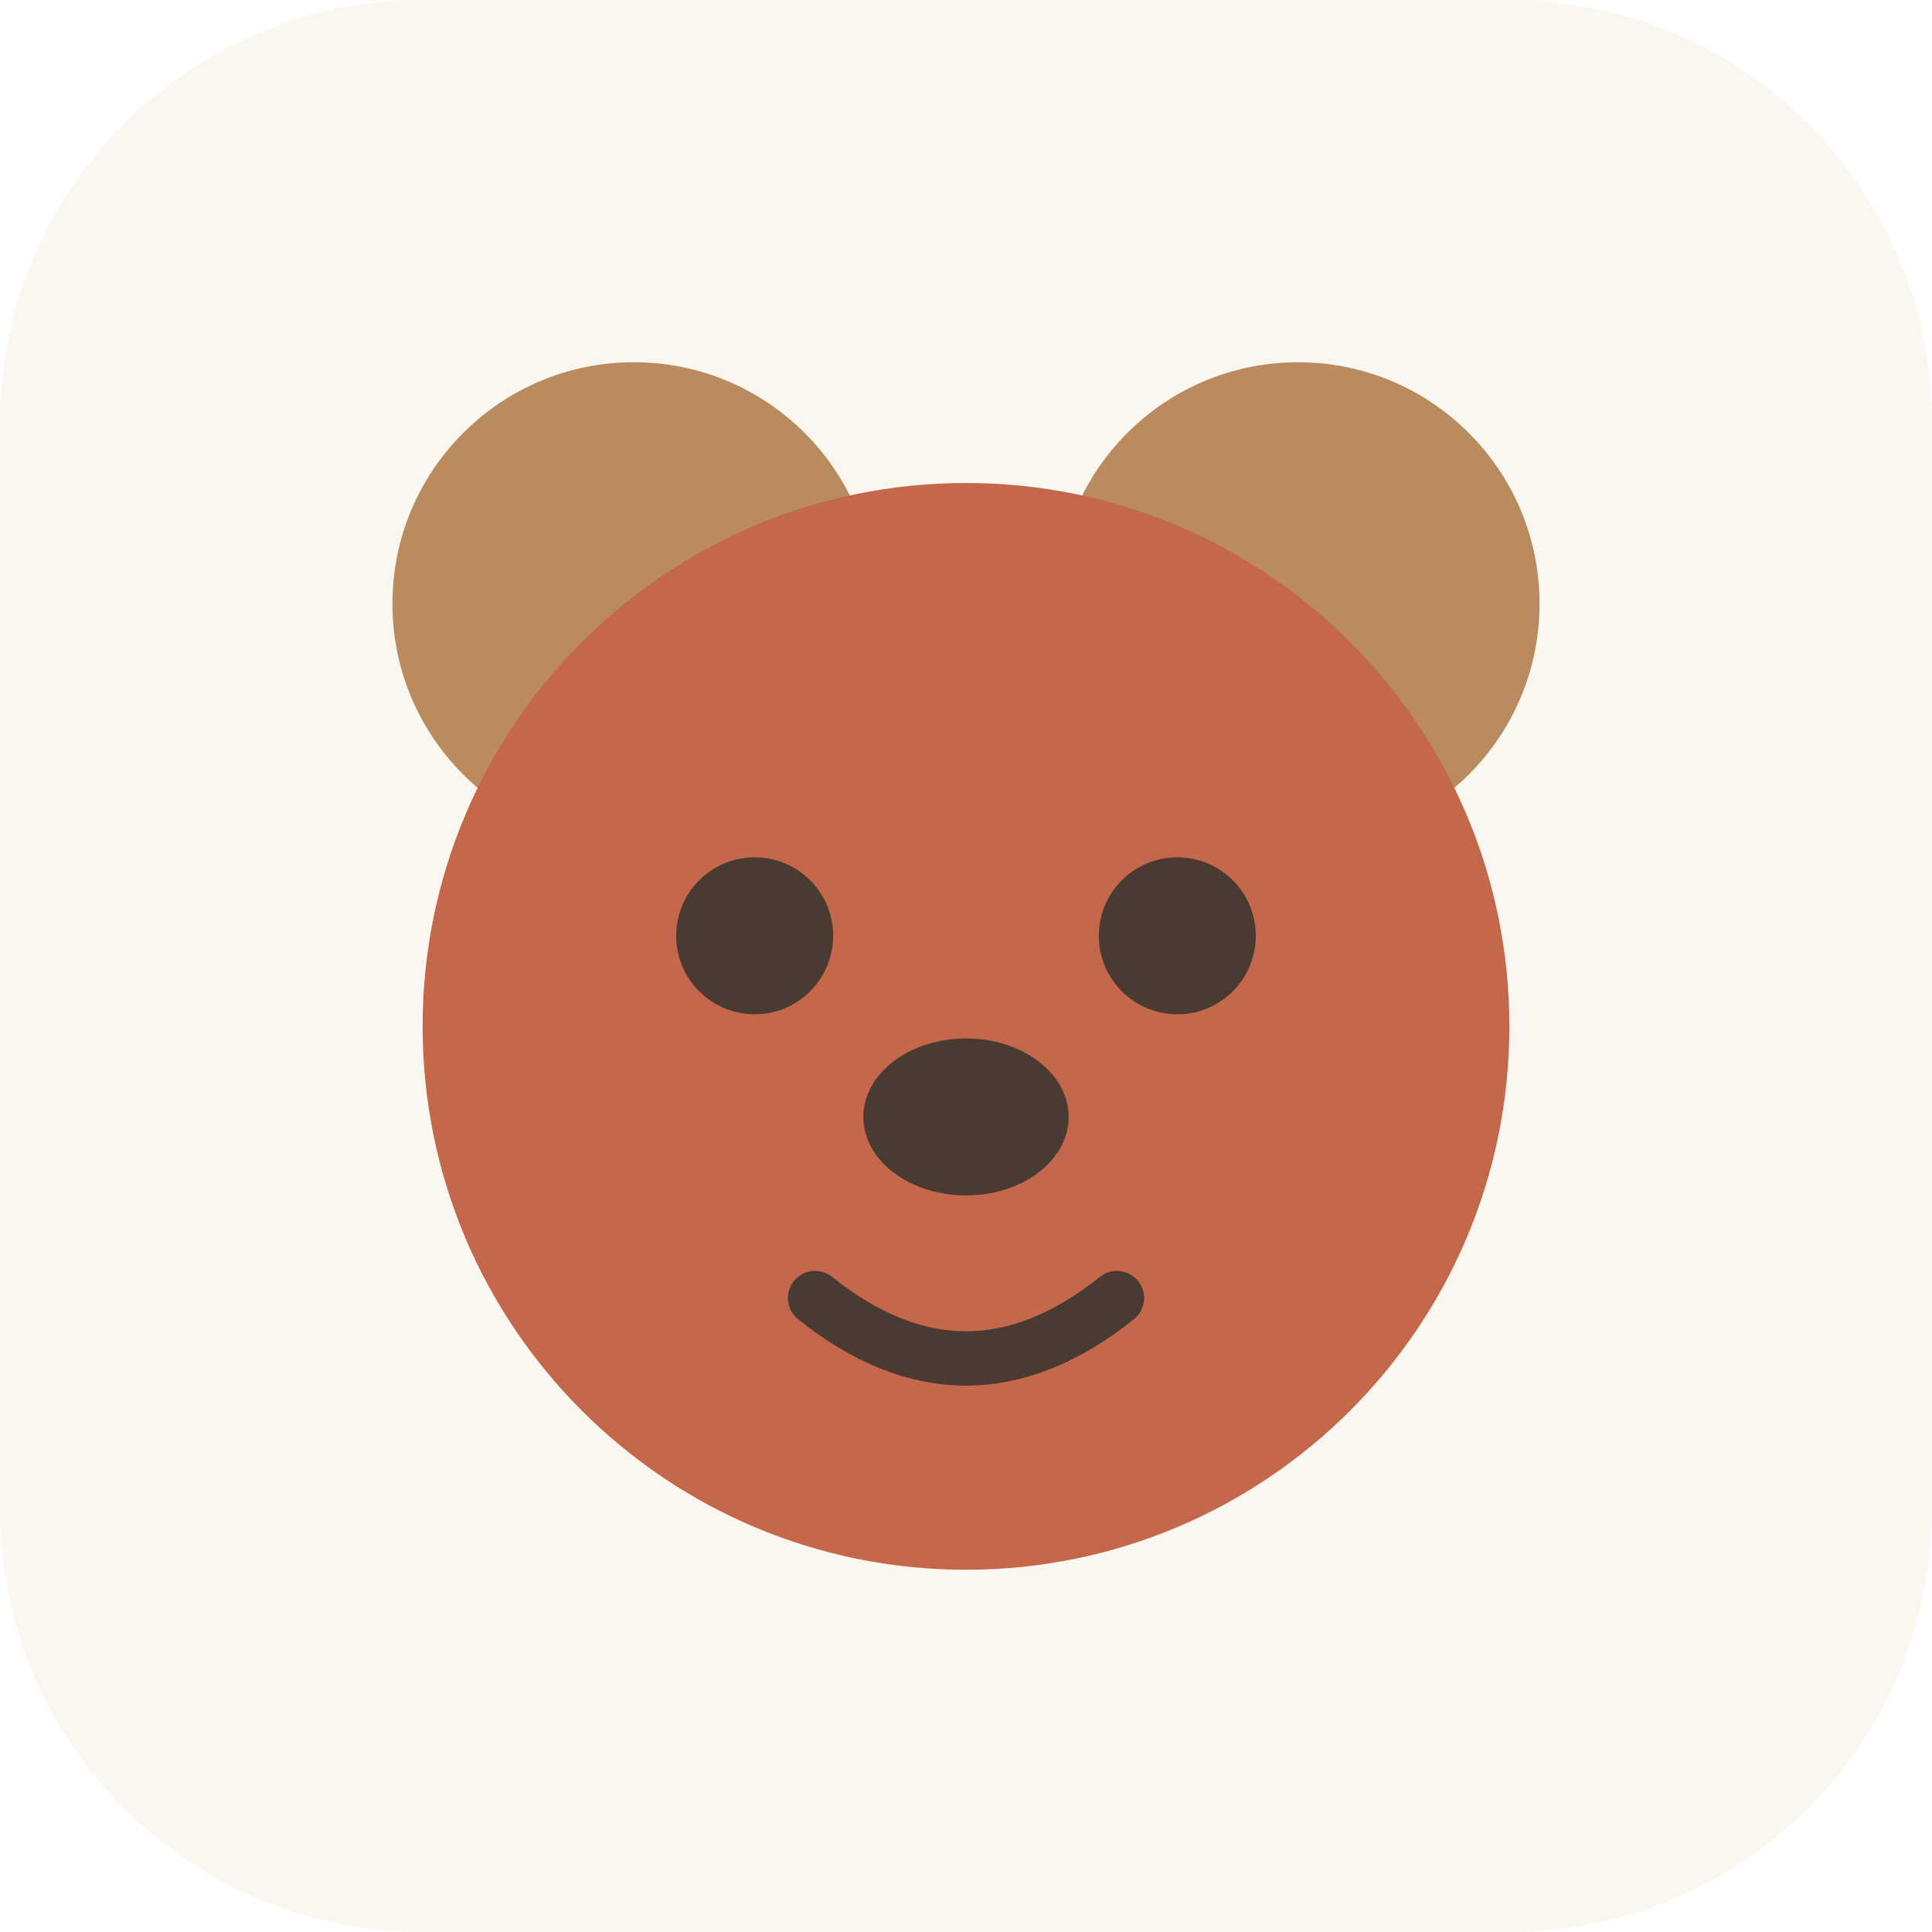
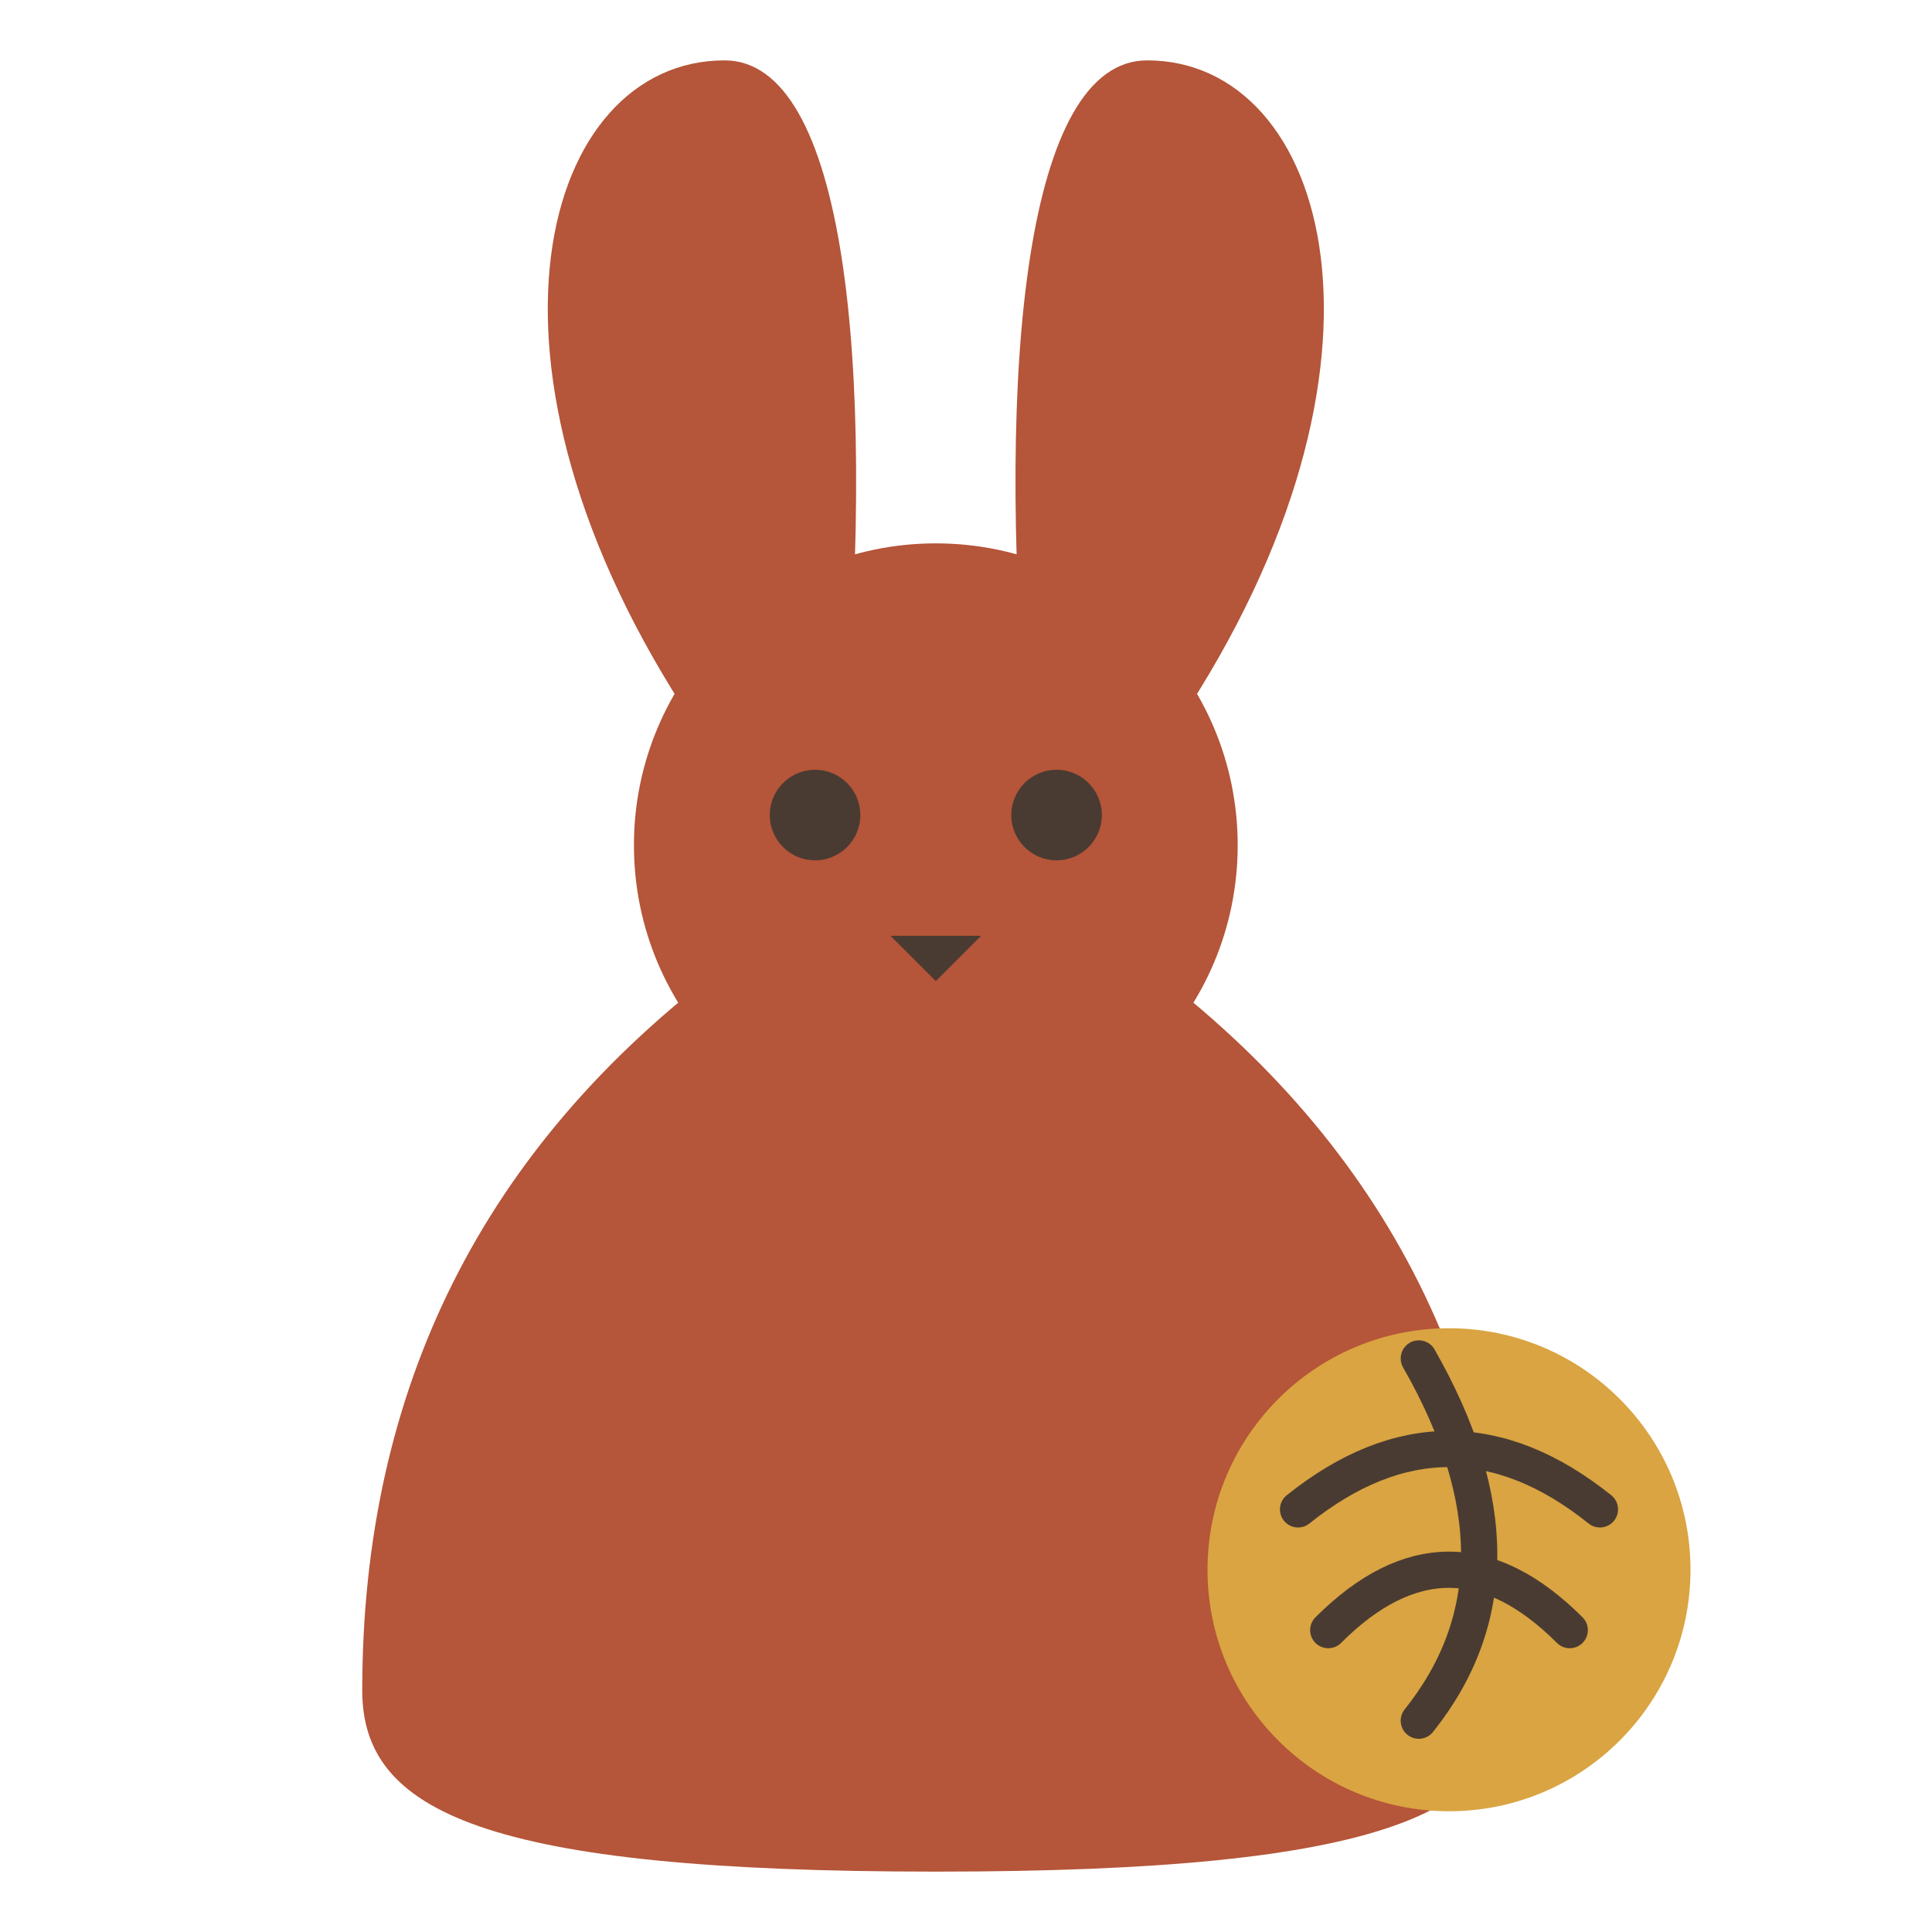
<svg xmlns="http://www.w3.org/2000/svg" viewBox="0 0 64 64">
-   <rect width="64" height="64" rx="14" fill="#FAF6F0" />
-   <circle cx="21" cy="20" r="8" fill="#B98B5E" />
-   <circle cx="43" cy="20" r="8" fill="#B98B5E" />
-   <circle cx="32" cy="34" r="18" fill="#C4674A" />
-   <circle cx="25" cy="31" r="2.6" fill="#4A3B32" />
-   <circle cx="39" cy="31" r="2.6" fill="#4A3B32" />
-   <ellipse cx="32" cy="37" rx="3.4" ry="2.6" fill="#4A3B32" />
-   <path d="M27 43 Q32 47 37 43" stroke="#4A3B32" stroke-width="1.8" fill="none" stroke-linecap="round" />
+   <path d="M 23 24 C 15 12 18 2 24 2 C 28 2 29 12 28 24 Z" fill="#b55539" />
+   <path d="M 39 24 C 47 12 44 2 38 2 C 34 2 33 12 34 24 Z" fill="#b55539" />
+   <path d="M 24 32 C 16 38 12 46 12 56 C 12 60 16 62 31 62 C 46 62 50 60 50 56 C 50 46 46 38 38 32 Z" fill="#b55539" />
+   <circle cx="31" cy="28" r="10" fill="#b55539" />
+   <circle cx="27" cy="27" r="1.5" fill="#4a3b32" />
+   <circle cx="35" cy="27" r="1.5" fill="#4a3b32" />
+   <polygon points="29.5,31 32.5,31 31,32.5" fill="#4a3b32" />
+   <circle cx="48" cy="52" r="8" fill="#d9a441" />
+   <path d="M 43 50 Q 48 46 53 50" stroke="#4a3b32" stroke-width="1.2" fill="none" stroke-linecap="round" />
+   <path d="M 44 54 Q 48 50 52 54" stroke="#4a3b32" stroke-width="1.2" fill="none" stroke-linecap="round" />
+   <path d="M 47 45 Q 51 52 47 57" stroke="#4a3b32" stroke-width="1.2" fill="none" stroke-linecap="round" />
</svg>
